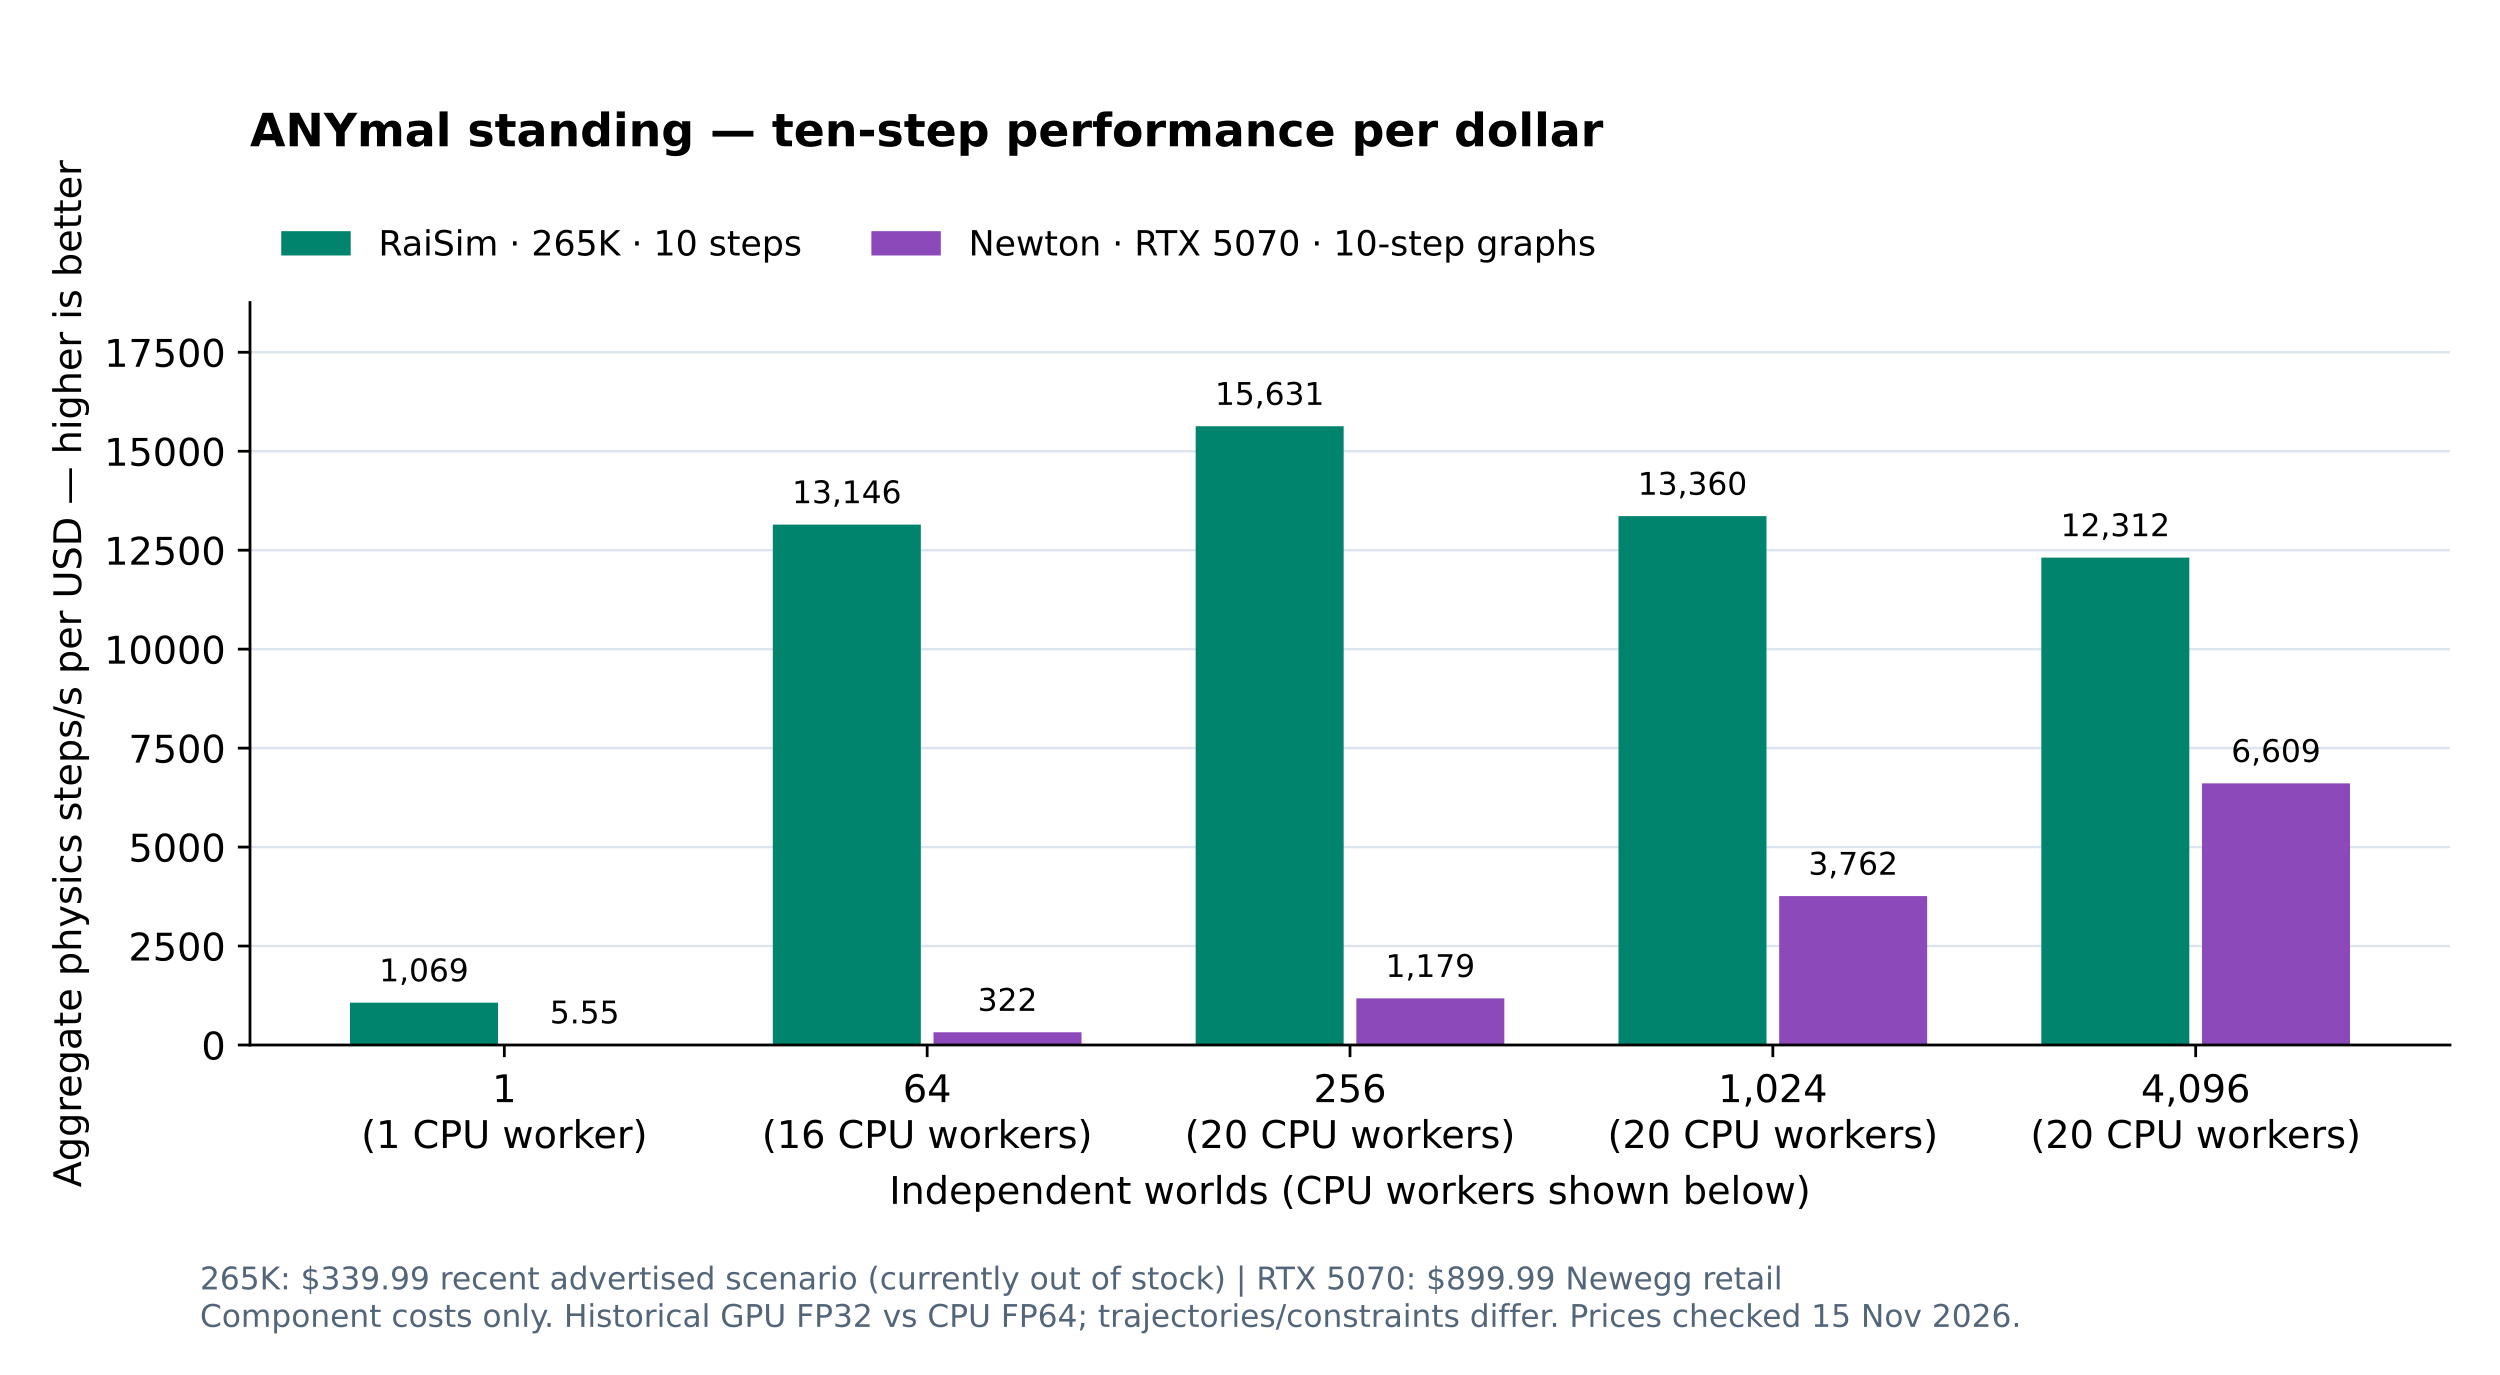
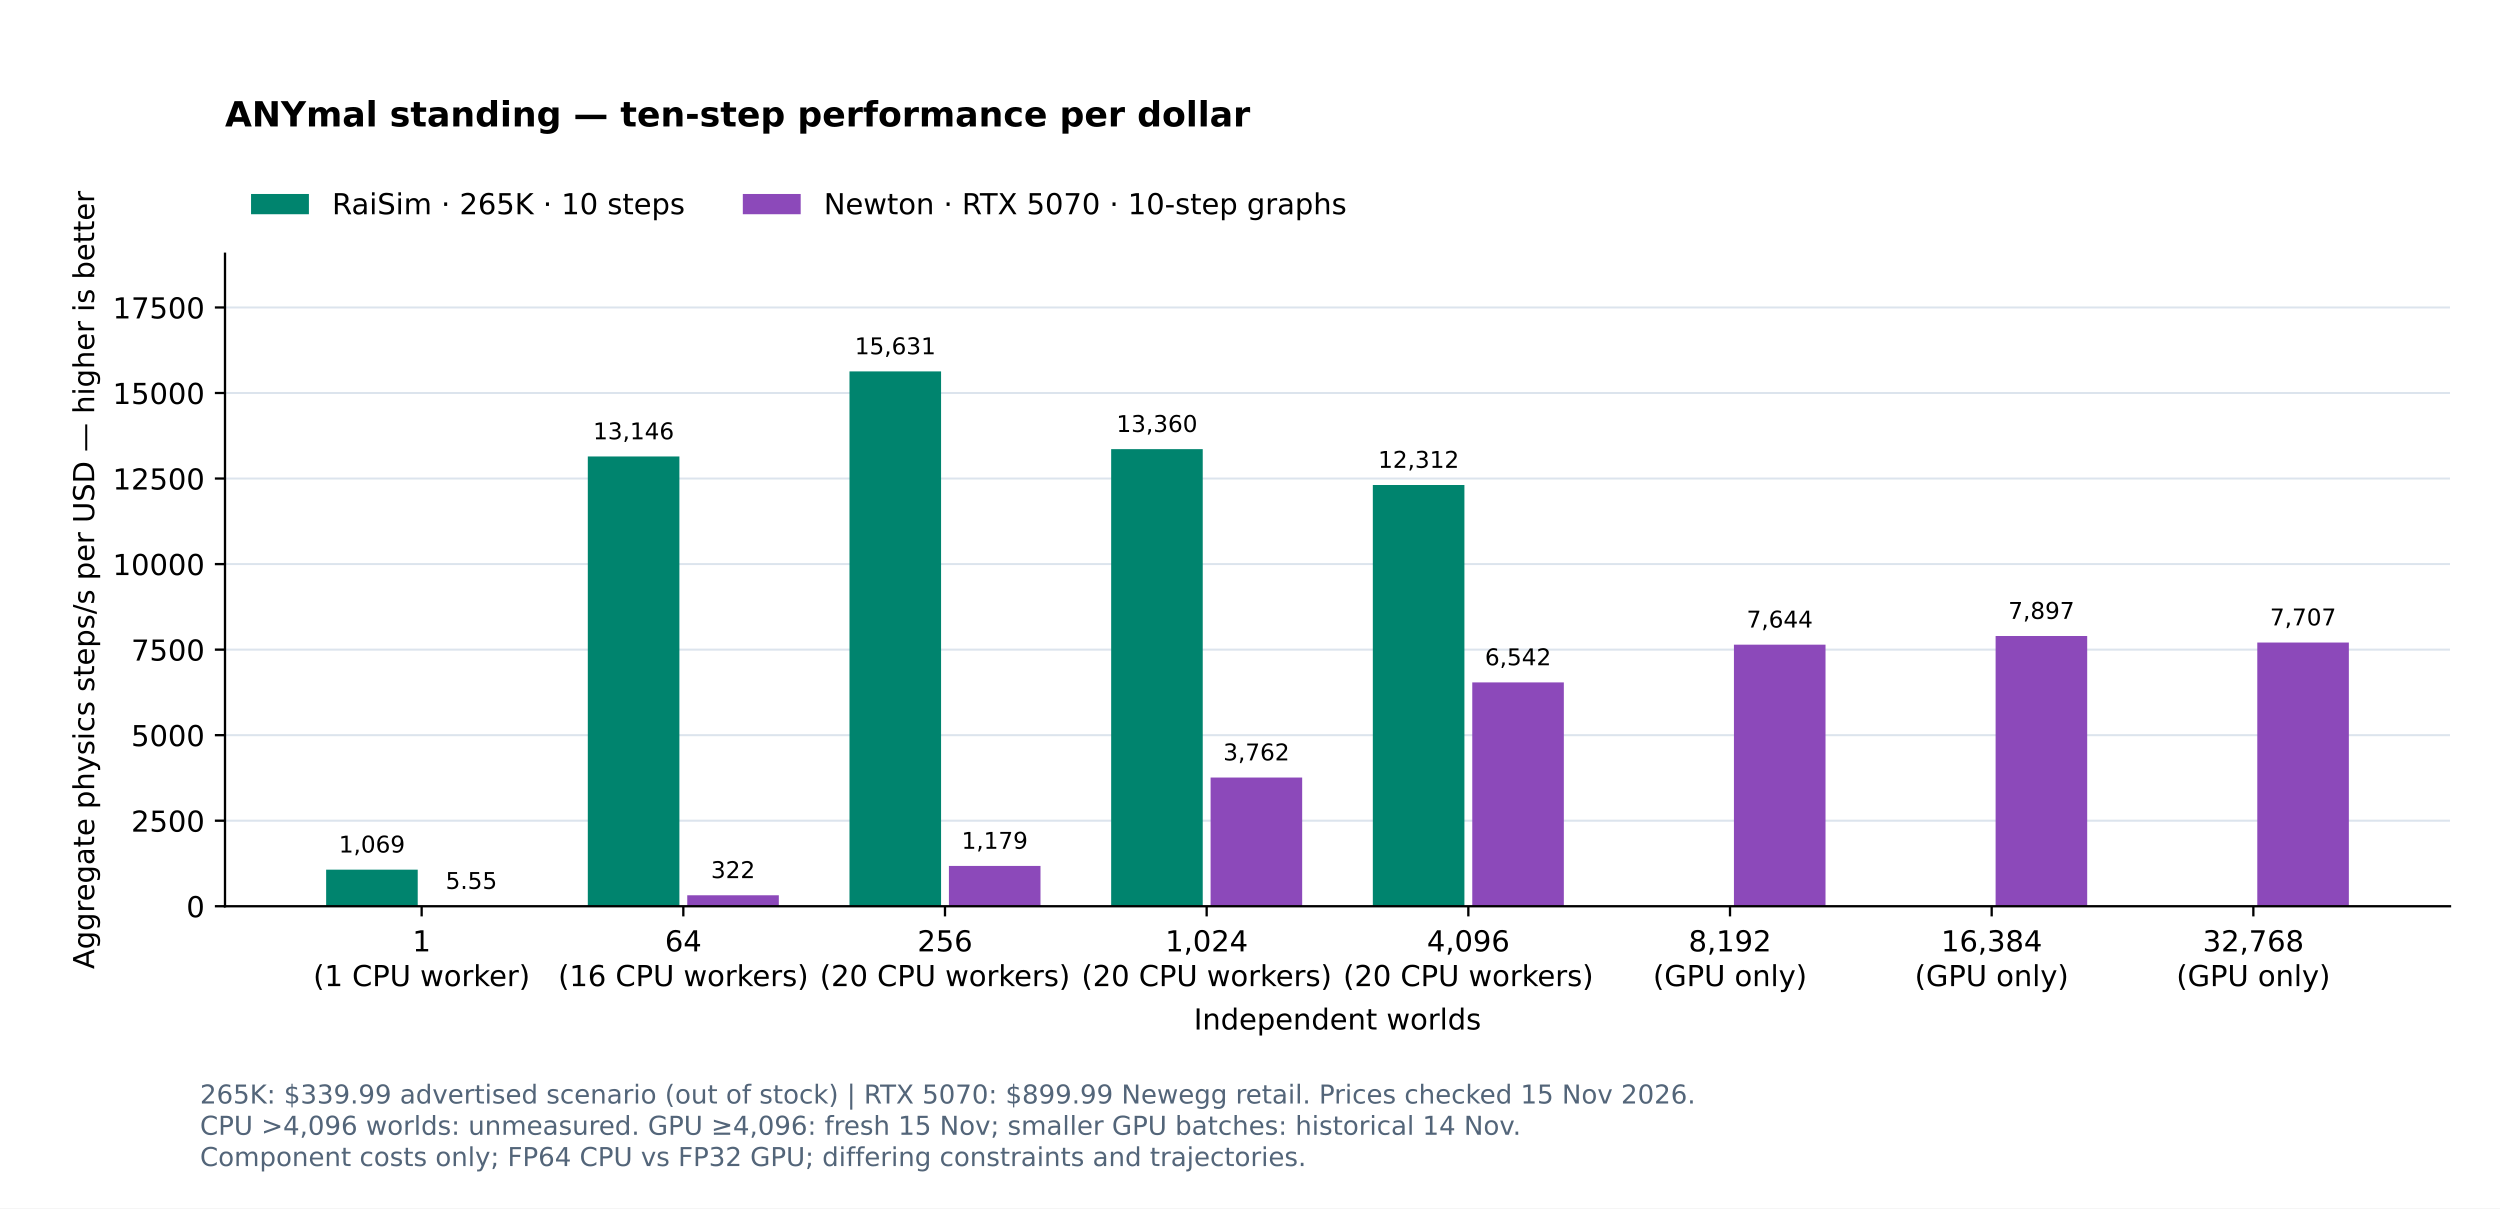
- <svg xmlns="http://www.w3.org/2000/svg" xmlns:xlink="http://www.w3.org/1999/xlink" width="720pt" height="396pt" viewBox="0 0 720 396" version="1.1">
+ <svg xmlns="http://www.w3.org/2000/svg" xmlns:xlink="http://www.w3.org/1999/xlink" width="864pt" height="417.6pt" viewBox="0 0 864 417.6" version="1.1">
  <defs>
    <style type="text/css">*{stroke-linejoin: round; stroke-linecap: butt}</style>
  </defs>
  <g id="figure_1">
    <g id="patch_1">
-       <path d="M 0 396  L 720 396  L 720 0  L 0 0  z " style="fill: #ffffff" />
+       <path d="M 0 417.6 L 864 417.6 L 864 0 L 0 0 z " style="fill: #ffffff" />
    </g>
    <g id="axes_1">
      <g id="patch_2">
-         <path d="M 72 300.96  L 705.6 300.96  L 705.6 87.12  L 72 87.12  z " style="fill: #ffffff" />
+         <path d="M 77.76 313.2 L 846.72 313.2 L 846.72 87.696 L 77.76 87.696 z " style="fill: #ffffff" />
      </g>
      <g id="matplotlib.axis_1">
        <g id="xtick_1">
          <g id="line2d_1">
            <defs>
-               <path id="m6e908edb28" d="M 0 0  L 0 3.5  " style="stroke: #000000; stroke-width: 0.8" />
+               <path id="m6e908edb28" d="M 0 0 L 0 3.5 " style="stroke: #000000; stroke-width: 0.8" />
            </defs>
            <g>
-               <use xlink:href="#m6e908edb28" x="145.248" y="300.96" style="stroke: #000000; stroke-width: 0.8" />
+               <use xlink:href="#m6e908edb28" x="145.721" y="313.2" style="stroke: #000000; stroke-width: 0.8" />
            </g>
          </g>
          <g id="text_1">
-             <text style="font-size: 11px; font-family: 'DejaVu Sans'" transform="translate(141.7488 317.4185)">1</text>
-             <text style="font-size: 11px; font-family: 'DejaVu Sans'" transform="translate(104.0205 330.6215)">(1 CPU worker)</text>
+             <text style="font-size: 10px; font-family: 'DejaVu Sans'" transform="translate(142.5399 328.7986)">1</text>
+             <text style="font-size: 10px; font-family: 'DejaVu Sans'" transform="translate(108.2414 340.8014)">(1 CPU worker)</text>
          </g>
        </g>
        <g id="xtick_2">
          <g id="line2d_2">
            <g>
-               <use xlink:href="#m6e908edb28" x="267.024" y="300.96" style="stroke: #000000; stroke-width: 0.8" />
+               <use xlink:href="#m6e908edb28" x="236.155" y="313.2" style="stroke: #000000; stroke-width: 0.8" />
            </g>
          </g>
          <g id="text_2">
-             <text style="font-size: 11px; font-family: 'DejaVu Sans'" transform="translate(260.0254 317.4185)">64</text>
-             <text style="font-size: 11px; font-family: 'DejaVu Sans'" transform="translate(219.4319 330.6215)">(16 CPU workers)</text>
+             <text style="font-size: 10px; font-family: 'DejaVu Sans'" transform="translate(229.7926 328.7986)">64</text>
+             <text style="font-size: 10px; font-family: 'DejaVu Sans'" transform="translate(192.8895 340.8014)">(16 CPU workers)</text>
          </g>
        </g>
        <g id="xtick_3">
          <g id="line2d_3">
            <g>
-               <use xlink:href="#m6e908edb28" x="388.8" y="300.96" style="stroke: #000000; stroke-width: 0.8" />
+               <use xlink:href="#m6e908edb28" x="326.589" y="313.2" style="stroke: #000000; stroke-width: 0.8" />
            </g>
          </g>
          <g id="text_3">
-             <text style="font-size: 11px; font-family: 'DejaVu Sans'" transform="translate(378.3019 317.4185)">256</text>
-             <text style="font-size: 11px; font-family: 'DejaVu Sans'" transform="translate(341.2078 330.6215)">(20 CPU workers)</text>
+             <text style="font-size: 10px; font-family: 'DejaVu Sans'" transform="translate(317.0453 328.7986)">256</text>
+             <text style="font-size: 10px; font-family: 'DejaVu Sans'" transform="translate(283.3234 340.8014)">(20 CPU workers)</text>
          </g>
        </g>
        <g id="xtick_4">
          <g id="line2d_4">
            <g>
-               <use xlink:href="#m6e908edb28" x="510.576" y="300.96" style="stroke: #000000; stroke-width: 0.8" />
+               <use xlink:href="#m6e908edb28" x="417.023" y="313.2" style="stroke: #000000; stroke-width: 0.8" />
            </g>
          </g>
          <g id="text_4">
-             <text style="font-size: 11px; font-family: 'DejaVu Sans'" transform="translate(494.8304 317.4185)">1,024</text>
-             <text style="font-size: 11px; font-family: 'DejaVu Sans'" transform="translate(462.9837 330.6215)">(20 CPU workers)</text>
+             <text style="font-size: 10px; font-family: 'DejaVu Sans'" transform="translate(402.709 328.7986)">1,024</text>
+             <text style="font-size: 10px; font-family: 'DejaVu Sans'" transform="translate(373.7574 340.8014)">(20 CPU workers)</text>
          </g>
        </g>
        <g id="xtick_5">
          <g id="line2d_5">
            <g>
-               <use xlink:href="#m6e908edb28" x="632.352" y="300.96" style="stroke: #000000; stroke-width: 0.8" />
+               <use xlink:href="#m6e908edb28" x="507.457" y="313.2" style="stroke: #000000; stroke-width: 0.8" />
            </g>
          </g>
          <g id="text_5">
-             <text style="font-size: 11px; font-family: 'DejaVu Sans'" transform="translate(616.6063 317.4185)">4,096</text>
-             <text style="font-size: 11px; font-family: 'DejaVu Sans'" transform="translate(584.7596 330.6215)">(20 CPU workers)</text>
-           </g>
-         </g>
-         <g id="text_6">
-           <text style="font-size: 11px; font-family: 'DejaVu Sans'; text-anchor: middle" x="388.8" y="346.723" transform="rotate(-0 388.8 346.7234)">Independent worlds (CPU workers shown below)</text>
+             <text style="font-size: 10px; font-family: 'DejaVu Sans'" transform="translate(493.1429 328.7986)">4,096</text>
+             <text style="font-size: 10px; font-family: 'DejaVu Sans'" transform="translate(464.1914 340.8014)">(20 CPU workers)</text>
+           </g>
+         </g>
+         <g id="xtick_6">
+           <g id="line2d_6">
+             <g>
+               <use xlink:href="#m6e908edb28" x="597.891" y="313.2" style="stroke: #000000; stroke-width: 0.8" />
+             </g>
+           </g>
+           <g id="text_6">
+             <text style="font-size: 10px; font-family: 'DejaVu Sans'" transform="translate(583.5769 328.7986)">8,192</text>
+             <text style="font-size: 10px; font-family: 'DejaVu Sans'" transform="translate(571.2753 340.8014)">(GPU only)</text>
+           </g>
+         </g>
+         <g id="xtick_7">
+           <g id="line2d_7">
+             <g>
+               <use xlink:href="#m6e908edb28" x="688.325" y="313.2" style="stroke: #000000; stroke-width: 0.8" />
+             </g>
+           </g>
+           <g id="text_7">
+             <text style="font-size: 10px; font-family: 'DejaVu Sans'" transform="translate(670.8296 328.7986)">16,384</text>
+             <text style="font-size: 10px; font-family: 'DejaVu Sans'" transform="translate(661.7093 340.8014)">(GPU only)</text>
+           </g>
+         </g>
+         <g id="xtick_8">
+           <g id="line2d_8">
+             <g>
+               <use xlink:href="#m6e908edb28" x="778.759" y="313.2" style="stroke: #000000; stroke-width: 0.8" />
+             </g>
+           </g>
+           <g id="text_8">
+             <text style="font-size: 10px; font-family: 'DejaVu Sans'" transform="translate(761.2636 328.7986)">32,768</text>
+             <text style="font-size: 10px; font-family: 'DejaVu Sans'" transform="translate(752.1433 340.8014)">(GPU only)</text>
+           </g>
+         </g>
+         <g id="text_9">
+           <text style="font-size: 10px; font-family: 'DejaVu Sans'; text-anchor: middle" x="462.24" y="355.803" transform="rotate(-0 462.24 355.8031)">Independent worlds</text>
        </g>
      </g>
      <g id="matplotlib.axis_2">
        <g id="ytick_1">
-           <g id="line2d_6">
-             <path d="M 72 300.96  L 705.6 300.96  " clip-path="url(#pcf91ae93ca)" style="fill: none; stroke: #dce4ed; stroke-width: 0.7; stroke-linecap: square" />
-           </g>
-           <g id="line2d_7">
+           <g id="line2d_9">
+             <path d="M 77.76 313.2 L 846.72 313.2 " clip-path="url(#p3400be4ef9)" style="fill: none; stroke: #dce4ed; stroke-width: 0.7; stroke-linecap: square" />
+           </g>
+           <g id="line2d_10">
            <defs>
-               <path id="mc045cd2355" d="M 0 0  L -3.5 0  " style="stroke: #000000; stroke-width: 0.8" />
+               <path id="mc045cd2355" d="M 0 0 L -3.5 0 " style="stroke: #000000; stroke-width: 0.8" />
            </defs>
            <g>
-               <use xlink:href="#mc045cd2355" x="72" y="300.96" style="stroke: #000000; stroke-width: 0.8" />
-             </g>
-           </g>
-           <g id="text_7">
-             <text style="font-size: 11px; font-family: 'DejaVu Sans'; text-anchor: end" x="65" y="305.139" transform="rotate(-0 65 305.1387)">0</text>
+               <use xlink:href="#mc045cd2355" x="77.76" y="313.2" style="stroke: #000000; stroke-width: 0.8" />
+             </g>
+           </g>
+           <g id="text_10">
+             <text style="font-size: 10px; font-family: 'DejaVu Sans'; text-anchor: end" x="70.76" y="316.999" transform="rotate(-0 70.76 316.9988)">0</text>
          </g>
        </g>
        <g id="ytick_2">
-           <g id="line2d_8">
-             <path d="M 72 272.459  L 705.6 272.459  " clip-path="url(#pcf91ae93ca)" style="fill: none; stroke: #dce4ed; stroke-width: 0.7; stroke-linecap: square" />
-           </g>
-           <g id="line2d_9">
-             <g>
-               <use xlink:href="#mc045cd2355" x="72" y="272.459" style="stroke: #000000; stroke-width: 0.8" />
-             </g>
-           </g>
-           <g id="text_8">
-             <text style="font-size: 11px; font-family: 'DejaVu Sans'; text-anchor: end" x="65" y="276.638" transform="rotate(-0 65 276.6376)">2500</text>
+           <g id="line2d_11">
+             <path d="M 77.76 283.637 L 846.72 283.637 " clip-path="url(#p3400be4ef9)" style="fill: none; stroke: #dce4ed; stroke-width: 0.7; stroke-linecap: square" />
+           </g>
+           <g id="line2d_12">
+             <g>
+               <use xlink:href="#mc045cd2355" x="77.76" y="283.637" style="stroke: #000000; stroke-width: 0.8" />
+             </g>
+           </g>
+           <g id="text_11">
+             <text style="font-size: 10px; font-family: 'DejaVu Sans'; text-anchor: end" x="70.76" y="287.436" transform="rotate(-0 70.76 287.4358)">2500</text>
          </g>
        </g>
        <g id="ytick_3">
-           <g id="line2d_10">
-             <path d="M 72 243.958  L 705.6 243.958  " clip-path="url(#pcf91ae93ca)" style="fill: none; stroke: #dce4ed; stroke-width: 0.7; stroke-linecap: square" />
-           </g>
-           <g id="line2d_11">
-             <g>
-               <use xlink:href="#mc045cd2355" x="72" y="243.958" style="stroke: #000000; stroke-width: 0.8" />
-             </g>
-           </g>
-           <g id="text_9">
-             <text style="font-size: 11px; font-family: 'DejaVu Sans'; text-anchor: end" x="65" y="248.137" transform="rotate(-0 65 248.1365)">5000</text>
+           <g id="line2d_13">
+             <path d="M 77.76 254.074 L 846.72 254.074 " clip-path="url(#p3400be4ef9)" style="fill: none; stroke: #dce4ed; stroke-width: 0.7; stroke-linecap: square" />
+           </g>
+           <g id="line2d_14">
+             <g>
+               <use xlink:href="#mc045cd2355" x="77.76" y="254.074" style="stroke: #000000; stroke-width: 0.8" />
+             </g>
+           </g>
+           <g id="text_12">
+             <text style="font-size: 10px; font-family: 'DejaVu Sans'; text-anchor: end" x="70.76" y="257.873" transform="rotate(-0 70.76 257.8729)">5000</text>
          </g>
        </g>
        <g id="ytick_4">
-           <g id="line2d_12">
-             <path d="M 72 215.457  L 705.6 215.457  " clip-path="url(#pcf91ae93ca)" style="fill: none; stroke: #dce4ed; stroke-width: 0.7; stroke-linecap: square" />
-           </g>
-           <g id="line2d_13">
-             <g>
-               <use xlink:href="#mc045cd2355" x="72" y="215.457" style="stroke: #000000; stroke-width: 0.8" />
-             </g>
-           </g>
-           <g id="text_10">
-             <text style="font-size: 11px; font-family: 'DejaVu Sans'; text-anchor: end" x="65" y="219.635" transform="rotate(-0 65 219.6354)">7500</text>
+           <g id="line2d_15">
+             <path d="M 77.76 224.511 L 846.72 224.511 " clip-path="url(#p3400be4ef9)" style="fill: none; stroke: #dce4ed; stroke-width: 0.7; stroke-linecap: square" />
+           </g>
+           <g id="line2d_16">
+             <g>
+               <use xlink:href="#mc045cd2355" x="77.76" y="224.511" style="stroke: #000000; stroke-width: 0.8" />
+             </g>
+           </g>
+           <g id="text_13">
+             <text style="font-size: 10px; font-family: 'DejaVu Sans'; text-anchor: end" x="70.76" y="228.31" transform="rotate(-0 70.76 228.3099)">7500</text>
          </g>
        </g>
        <g id="ytick_5">
-           <g id="line2d_14">
-             <path d="M 72 186.956  L 705.6 186.956  " clip-path="url(#pcf91ae93ca)" style="fill: none; stroke: #dce4ed; stroke-width: 0.7; stroke-linecap: square" />
-           </g>
-           <g id="line2d_15">
-             <g>
-               <use xlink:href="#mc045cd2355" x="72" y="186.956" style="stroke: #000000; stroke-width: 0.8" />
-             </g>
-           </g>
-           <g id="text_11">
-             <text style="font-size: 11px; font-family: 'DejaVu Sans'; text-anchor: end" x="65" y="191.134" transform="rotate(-0 65 191.1343)">10000</text>
+           <g id="line2d_17">
+             <path d="M 77.76 194.948 L 846.72 194.948 " clip-path="url(#p3400be4ef9)" style="fill: none; stroke: #dce4ed; stroke-width: 0.7; stroke-linecap: square" />
+           </g>
+           <g id="line2d_18">
+             <g>
+               <use xlink:href="#mc045cd2355" x="77.76" y="194.948" style="stroke: #000000; stroke-width: 0.8" />
+             </g>
+           </g>
+           <g id="text_14">
+             <text style="font-size: 10px; font-family: 'DejaVu Sans'; text-anchor: end" x="70.76" y="198.747" transform="rotate(-0 70.76 198.7469)">10000</text>
          </g>
        </g>
        <g id="ytick_6">
-           <g id="line2d_16">
-             <path d="M 72 158.455  L 705.6 158.455  " clip-path="url(#pcf91ae93ca)" style="fill: none; stroke: #dce4ed; stroke-width: 0.7; stroke-linecap: square" />
-           </g>
-           <g id="line2d_17">
-             <g>
-               <use xlink:href="#mc045cd2355" x="72" y="158.455" style="stroke: #000000; stroke-width: 0.8" />
-             </g>
-           </g>
-           <g id="text_12">
-             <text style="font-size: 11px; font-family: 'DejaVu Sans'; text-anchor: end" x="65" y="162.633" transform="rotate(-0 65 162.6332)">12500</text>
+           <g id="line2d_19">
+             <path d="M 77.76 165.385 L 846.72 165.385 " clip-path="url(#p3400be4ef9)" style="fill: none; stroke: #dce4ed; stroke-width: 0.7; stroke-linecap: square" />
+           </g>
+           <g id="line2d_20">
+             <g>
+               <use xlink:href="#mc045cd2355" x="77.76" y="165.385" style="stroke: #000000; stroke-width: 0.8" />
+             </g>
+           </g>
+           <g id="text_15">
+             <text style="font-size: 10px; font-family: 'DejaVu Sans'; text-anchor: end" x="70.76" y="169.184" transform="rotate(-0 70.76 169.1839)">12500</text>
          </g>
        </g>
        <g id="ytick_7">
-           <g id="line2d_18">
-             <path d="M 72 129.953  L 705.6 129.953  " clip-path="url(#pcf91ae93ca)" style="fill: none; stroke: #dce4ed; stroke-width: 0.7; stroke-linecap: square" />
-           </g>
-           <g id="line2d_19">
-             <g>
-               <use xlink:href="#mc045cd2355" x="72" y="129.953" style="stroke: #000000; stroke-width: 0.8" />
-             </g>
-           </g>
-           <g id="text_13">
-             <text style="font-size: 11px; font-family: 'DejaVu Sans'; text-anchor: end" x="65" y="134.132" transform="rotate(-0 65 134.1321)">15000</text>
+           <g id="line2d_21">
+             <path d="M 77.76 135.822 L 846.72 135.822 " clip-path="url(#p3400be4ef9)" style="fill: none; stroke: #dce4ed; stroke-width: 0.7; stroke-linecap: square" />
+           </g>
+           <g id="line2d_22">
+             <g>
+               <use xlink:href="#mc045cd2355" x="77.76" y="135.822" style="stroke: #000000; stroke-width: 0.8" />
+             </g>
+           </g>
+           <g id="text_16">
+             <text style="font-size: 10px; font-family: 'DejaVu Sans'; text-anchor: end" x="70.76" y="139.621" transform="rotate(-0 70.76 139.6209)">15000</text>
          </g>
        </g>
        <g id="ytick_8">
-           <g id="line2d_20">
-             <path d="M 72 101.452  L 705.6 101.452  " clip-path="url(#pcf91ae93ca)" style="fill: none; stroke: #dce4ed; stroke-width: 0.7; stroke-linecap: square" />
-           </g>
-           <g id="line2d_21">
-             <g>
-               <use xlink:href="#mc045cd2355" x="72" y="101.452" style="stroke: #000000; stroke-width: 0.8" />
-             </g>
-           </g>
-           <g id="text_14">
-             <text style="font-size: 11px; font-family: 'DejaVu Sans'; text-anchor: end" x="65" y="105.631" transform="rotate(-0 65 105.631)">17500</text>
-           </g>
-         </g>
-         <g id="text_15">
-           <text style="font-size: 11px; font-family: 'DejaVu Sans'; text-anchor: middle" x="23.364" y="194.04" transform="rotate(-90 23.36367 194.04)">Aggregate physics steps/s per USD — higher is better</text>
+           <g id="line2d_23">
+             <path d="M 77.76 106.259 L 846.72 106.259 " clip-path="url(#p3400be4ef9)" style="fill: none; stroke: #dce4ed; stroke-width: 0.7; stroke-linecap: square" />
+           </g>
+           <g id="line2d_24">
+             <g>
+               <use xlink:href="#mc045cd2355" x="77.76" y="106.259" style="stroke: #000000; stroke-width: 0.8" />
+             </g>
+           </g>
+           <g id="text_17">
+             <text style="font-size: 10px; font-family: 'DejaVu Sans'; text-anchor: end" x="70.76" y="110.058" transform="rotate(-0 70.76 110.0579)">17500</text>
+           </g>
+         </g>
+         <g id="text_18">
+           <text style="font-size: 10px; font-family: 'DejaVu Sans'; text-anchor: middle" x="32.545" y="200.448" transform="rotate(-90 32.54516 200.448)">Aggregate physics steps/s per USD — higher is better</text>
        </g>
      </g>
      <g id="patch_3">
-         <path d="M 100.8 300.96  L 143.422 300.96  L 143.422 288.778  L 100.8 288.778  z " clip-path="url(#pcf91ae93ca)" style="fill: #00846e" />
+         <path d="M 112.713 313.2 L 144.365 313.2 L 144.365 300.564 L 112.713 300.564 z " clip-path="url(#p3400be4ef9)" style="fill: #00846e" />
      </g>
      <g id="patch_4">
-         <path d="M 222.576 300.96  L 265.197 300.96  L 265.197 151.089  L 222.576 151.089  z " clip-path="url(#pcf91ae93ca)" style="fill: #00846e" />
+         <path d="M 203.147 313.2 L 234.799 313.2 L 234.799 157.745 L 203.147 157.745 z " clip-path="url(#p3400be4ef9)" style="fill: #00846e" />
      </g>
      <g id="patch_5">
-         <path d="M 344.352 300.96  L 386.973 300.96  L 386.973 122.76  L 344.352 122.76  z " clip-path="url(#pcf91ae93ca)" style="fill: #00846e" />
+         <path d="M 293.581 313.2 L 325.233 313.2 L 325.233 128.361 L 293.581 128.361 z " clip-path="url(#p3400be4ef9)" style="fill: #00846e" />
      </g>
      <g id="patch_6">
-         <path d="M 466.128 300.96  L 508.749 300.96  L 508.749 148.645  L 466.128 148.645  z " clip-path="url(#pcf91ae93ca)" style="fill: #00846e" />
+         <path d="M 384.015 313.2 L 415.667 313.2 L 415.667 155.21 L 384.015 155.21 z " clip-path="url(#p3400be4ef9)" style="fill: #00846e" />
      </g>
      <g id="patch_7">
-         <path d="M 587.904 300.96  L 630.525 300.96  L 630.525 160.595  L 587.904 160.595  z " clip-path="url(#pcf91ae93ca)" style="fill: #00846e" />
+         <path d="M 474.449 313.2 L 506.1 313.2 L 506.1 167.605 L 474.449 167.605 z " clip-path="url(#p3400be4ef9)" style="fill: #00846e" />
      </g>
      <g id="patch_8">
-         <path d="M 147.075 300.96  L 189.696 300.96  L 189.696 300.897  L 147.075 300.897  z " clip-path="url(#pcf91ae93ca)" style="fill: #8c49ba" />
+         <path d="M 0 0 z " clip-path="url(#p3400be4ef9)" style="fill: #00846e" />
      </g>
      <g id="patch_9">
-         <path d="M 268.851 300.96  L 311.472 300.96  L 311.472 297.291  L 268.851 297.291  z " clip-path="url(#pcf91ae93ca)" style="fill: #8c49ba" />
+         <path d="M 0 0 z " clip-path="url(#p3400be4ef9)" style="fill: #00846e" />
      </g>
      <g id="patch_10">
-         <path d="M 390.627 300.96  L 433.248 300.96  L 433.248 287.524  L 390.627 287.524  z " clip-path="url(#pcf91ae93ca)" style="fill: #8c49ba" />
+         <path d="M 0 0 z " clip-path="url(#p3400be4ef9)" style="fill: #00846e" />
      </g>
      <g id="patch_11">
-         <path d="M 512.403 300.96  L 555.024 300.96  L 555.024 258.075  L 512.403 258.075  z " clip-path="url(#pcf91ae93ca)" style="fill: #8c49ba" />
+         <path d="M 147.078 313.2 L 178.73 313.2 L 178.73 313.134 L 147.078 313.134 z " clip-path="url(#p3400be4ef9)" style="fill: #8c49ba" />
      </g>
      <g id="patch_12">
-         <path d="M 634.178 300.96  L 676.8 300.96  L 676.8 225.609  L 634.178 225.609  z " clip-path="url(#pcf91ae93ca)" style="fill: #8c49ba" />
+         <path d="M 237.512 313.2 L 269.163 313.2 L 269.163 309.394 L 237.512 309.394 z " clip-path="url(#p3400be4ef9)" style="fill: #8c49ba" />
      </g>
      <g id="patch_13">
-         <path d="M 72 300.96  L 72 87.12  " style="fill: none; stroke: #000000; stroke-width: 0.8; stroke-linejoin: miter; stroke-linecap: square" />
+         <path d="M 327.946 313.2 L 359.597 313.2 L 359.597 299.263 L 327.946 299.263 z " clip-path="url(#p3400be4ef9)" style="fill: #8c49ba" />
      </g>
      <g id="patch_14">
-         <path d="M 72 300.96  L 705.6 300.96  " style="fill: none; stroke: #000000; stroke-width: 0.8; stroke-linejoin: miter; stroke-linecap: square" />
-       </g>
-       <g id="text_16">
-         <text style="font-size: 9px; font-family: 'DejaVu Sans'; text-anchor: middle" x="122.111" y="282.615" transform="rotate(-0 122.1108 282.6154)">1,069</text>
-       </g>
-       <g id="text_17">
-         <text style="font-size: 9px; font-family: 'DejaVu Sans'; text-anchor: middle" x="243.887" y="144.927" transform="rotate(-0 243.8867 144.927)">13,146</text>
-       </g>
-       <g id="text_18">
-         <text style="font-size: 9px; font-family: 'DejaVu Sans'; text-anchor: middle" x="365.663" y="116.598" transform="rotate(-0 365.6626 116.5979)">15,631</text>
+         <path d="M 418.38 313.2 L 450.031 313.2 L 450.031 268.717 L 418.38 268.717 z " clip-path="url(#p3400be4ef9)" style="fill: #8c49ba" />
+       </g>
+       <g id="patch_15">
+         <path d="M 508.813 313.2 L 540.465 313.2 L 540.465 235.839 L 508.813 235.839 z " clip-path="url(#p3400be4ef9)" style="fill: #8c49ba" />
+       </g>
+       <g id="patch_16">
+         <path d="M 599.247 313.2 L 630.899 313.2 L 630.899 222.804 L 599.247 222.804 z " clip-path="url(#p3400be4ef9)" style="fill: #8c49ba" />
+       </g>
+       <g id="patch_17">
+         <path d="M 689.681 313.2 L 721.333 313.2 L 721.333 219.811 L 689.681 219.811 z " clip-path="url(#p3400be4ef9)" style="fill: #8c49ba" />
+       </g>
+       <g id="patch_18">
+         <path d="M 780.115 313.2 L 811.767 313.2 L 811.767 222.066 L 780.115 222.066 z " clip-path="url(#p3400be4ef9)" style="fill: #8c49ba" />
+       </g>
+       <g id="patch_19">
+         <path d="M 77.76 313.2 L 77.76 87.696 " style="fill: none; stroke: #000000; stroke-width: 0.8; stroke-linejoin: miter; stroke-linecap: square" />
+       </g>
+       <g id="patch_20">
+         <path d="M 77.76 313.2 L 846.72 313.2 " style="fill: none; stroke: #000000; stroke-width: 0.8; stroke-linejoin: miter; stroke-linecap: square" />
      </g>
      <g id="text_19">
-         <text style="font-size: 9px; font-family: 'DejaVu Sans'; text-anchor: middle" x="487.438" y="142.483" transform="rotate(-0 487.4385 142.4829)">13,360</text>
+         <text style="font-size: 8px; font-family: 'DejaVu Sans'; text-anchor: middle" x="128.539" y="294.642" transform="rotate(-0 128.5387 294.6418)">1,069</text>
      </g>
      <g id="text_20">
-         <text style="font-size: 9px; font-family: 'DejaVu Sans'; text-anchor: middle" x="609.214" y="154.433" transform="rotate(-0 609.2144 154.433)">12,312</text>
+         <text style="font-size: 8px; font-family: 'DejaVu Sans'; text-anchor: middle" x="218.973" y="151.823" transform="rotate(-0 218.9726 151.8234)">13,146</text>
      </g>
      <g id="text_21">
-         <text style="font-size: 9px; font-family: 'DejaVu Sans'; text-anchor: middle" x="168.386" y="294.735" transform="rotate(-0 168.3856 294.7346)">5.55</text>
+         <text style="font-size: 8px; font-family: 'DejaVu Sans'; text-anchor: middle" x="309.407" y="122.439" transform="rotate(-0 309.4066 122.4388)">15,631</text>
      </g>
      <g id="text_22">
-         <text style="font-size: 9px; font-family: 'DejaVu Sans'; text-anchor: middle" x="290.162" y="291.129" transform="rotate(-0 290.1615 291.1287)">322</text>
+         <text style="font-size: 8px; font-family: 'DejaVu Sans'; text-anchor: middle" x="399.841" y="149.288" transform="rotate(-0 399.8406 149.2883)">13,360</text>
      </g>
      <g id="text_23">
-         <text style="font-size: 9px; font-family: 'DejaVu Sans'; text-anchor: middle" x="411.937" y="281.362" transform="rotate(-0 411.9374 281.362)">1,179</text>
+         <text style="font-size: 8px; font-family: 'DejaVu Sans'; text-anchor: middle" x="490.275" y="161.684" transform="rotate(-0 490.2745 161.6836)">12,312</text>
      </g>
      <g id="text_24">
-         <text style="font-size: 9px; font-family: 'DejaVu Sans'; text-anchor: middle" x="533.713" y="251.913" transform="rotate(-0 533.7133 251.9126)">3,762</text>
+         <text style="font-size: 8px; font-family: 'DejaVu Sans'; text-anchor: middle" x="162.904" y="307.212" transform="rotate(-0 162.9036 307.2125)">5.55</text>
      </g>
      <g id="text_25">
-         <text style="font-size: 9px; font-family: 'DejaVu Sans'; text-anchor: middle" x="655.489" y="219.447" transform="rotate(-0 655.4892 219.4473)">6,609</text>
+         <text style="font-size: 8px; font-family: 'DejaVu Sans'; text-anchor: middle" x="253.338" y="303.472" transform="rotate(-0 253.3375 303.4723)">322</text>
      </g>
      <g id="text_26">
-         <text style="font-weight: 700; font-size: 13.2px; font-family: 'DejaVu Sans'; text-anchor: start" x="72" y="42.12" transform="rotate(-0 72 42.12)">ANYmal standing — ten-step performance per dollar</text>
+         <text style="font-size: 8px; font-family: 'DejaVu Sans'; text-anchor: middle" x="343.772" y="293.342" transform="rotate(-0 343.7715 293.3416)">1,179</text>
+       </g>
+       <g id="text_27">
+         <text style="font-size: 8px; font-family: 'DejaVu Sans'; text-anchor: middle" x="434.205" y="262.795" transform="rotate(-0 434.2055 262.795)">3,762</text>
+       </g>
+       <g id="text_28">
+         <text style="font-size: 8px; font-family: 'DejaVu Sans'; text-anchor: middle" x="524.639" y="229.917" transform="rotate(-0 524.6394 229.9168)">6,542</text>
+       </g>
+       <g id="text_29">
+         <text style="font-size: 8px; font-family: 'DejaVu Sans'; text-anchor: middle" x="615.073" y="216.882" transform="rotate(-0 615.0734 216.8824)">7,644</text>
+       </g>
+       <g id="text_30">
+         <text style="font-size: 8px; font-family: 'DejaVu Sans'; text-anchor: middle" x="705.507" y="213.889" transform="rotate(-0 705.5074 213.8893)">7,897</text>
+       </g>
+       <g id="text_31">
+         <text style="font-size: 8px; font-family: 'DejaVu Sans'; text-anchor: middle" x="795.941" y="216.144" transform="rotate(-0 795.9413 216.1441)">7,707</text>
+       </g>
+       <g id="text_32">
+         <text style="font-weight: 700; font-size: 12px; font-family: 'DejaVu Sans'; text-anchor: start" x="77.76" y="43.696" transform="rotate(-0 77.76 43.696)">ANYmal standing — ten-step performance per dollar</text>
      </g>
      <g id="legend_1">
-         <g id="patch_15">
-           <path d="M 81 73.579  L 101 73.579  L 101 66.579  L 81 66.579  z " style="fill: #00846e" />
-         </g>
-         <g id="text_27">
-           <text style="font-size: 10px; font-family: 'DejaVu Sans'; text-anchor: start" x="109" y="73.579" transform="rotate(-0 109 73.57926)">RaiSim · 265K · 10 steps</text>
-         </g>
-         <g id="patch_16">
-           <path d="M 250.959 73.579  L 270.959 73.579  L 270.959 66.579  L 250.959 66.579  z " style="fill: #8c49ba" />
-         </g>
-         <g id="text_28">
-           <text style="font-size: 10px; font-family: 'DejaVu Sans'; text-anchor: start" x="278.959" y="73.579" transform="rotate(-0 278.9594 73.57926)">Newton · RTX 5070 · 10-step graphs</text>
+         <g id="patch_21">
+           <path d="M 86.76 74.039 L 106.76 74.039 L 106.76 67.039 L 86.76 67.039 z " style="fill: #00846e" />
+         </g>
+         <g id="text_33">
+           <text style="font-size: 10px; font-family: 'DejaVu Sans'; text-anchor: start" x="114.76" y="74.039" transform="rotate(-0 114.76 74.03862)">RaiSim · 265K · 10 steps</text>
+         </g>
+         <g id="patch_22">
+           <path d="M 256.719 74.039 L 276.719 74.039 L 276.719 67.039 L 256.719 67.039 z " style="fill: #8c49ba" />
+         </g>
+         <g id="text_34">
+           <text style="font-size: 10px; font-family: 'DejaVu Sans'; text-anchor: start" x="284.719" y="74.039" transform="rotate(-0 284.7194 74.03862)">Newton · RTX 5070 · 10-step graphs</text>
        </g>
      </g>
    </g>
-     <g id="text_29">
-       <text style="font-size: 9px; font-family: 'DejaVu Sans'; fill: #536579" transform="translate(57.6 371.3375)">265K: $339.99 recent advertised scenario (currently out of stock)  |  RTX 5070: $899.99 Newegg retail</text>
-       <text style="font-size: 9px; font-family: 'DejaVu Sans'; fill: #536579" transform="translate(57.6 382.14)">Component costs only. Historical GPU FP32 vs CPU FP64; trajectories/constraints differ. Prices checked 15 Nov 2026.</text>
+     <g id="text_35">
+       <text style="font-size: 9px; font-family: 'DejaVu Sans'; fill: #536579" transform="translate(69.12 381.3791)">265K: $339.99 advertised scenario (out of stock)  |  RTX 5070: $899.99 Newegg retail. Prices checked 15 Nov 2026.</text>
+       <text style="font-size: 9px; font-family: 'DejaVu Sans'; fill: #536579" transform="translate(69.12 392.1815)">CPU &gt;4,096 worlds: unmeasured. GPU ≥4,096: fresh 15 Nov; smaller GPU batches: historical 14 Nov.</text>
+       <text style="font-size: 9px; font-family: 'DejaVu Sans'; fill: #536579" transform="translate(69.12 402.984)">Component costs only; FP64 CPU vs FP32 GPU; differing constraints and trajectories.</text>
    </g>
  </g>
  <defs>
-     <clipPath id="pcf91ae93ca">
-       <rect x="72" y="87.12" width="633.6" height="213.84" />
+     <clipPath id="p3400be4ef9">
+       <rect x="77.76" y="87.696" width="768.96" height="225.504" />
    </clipPath>
  </defs>
</svg>
